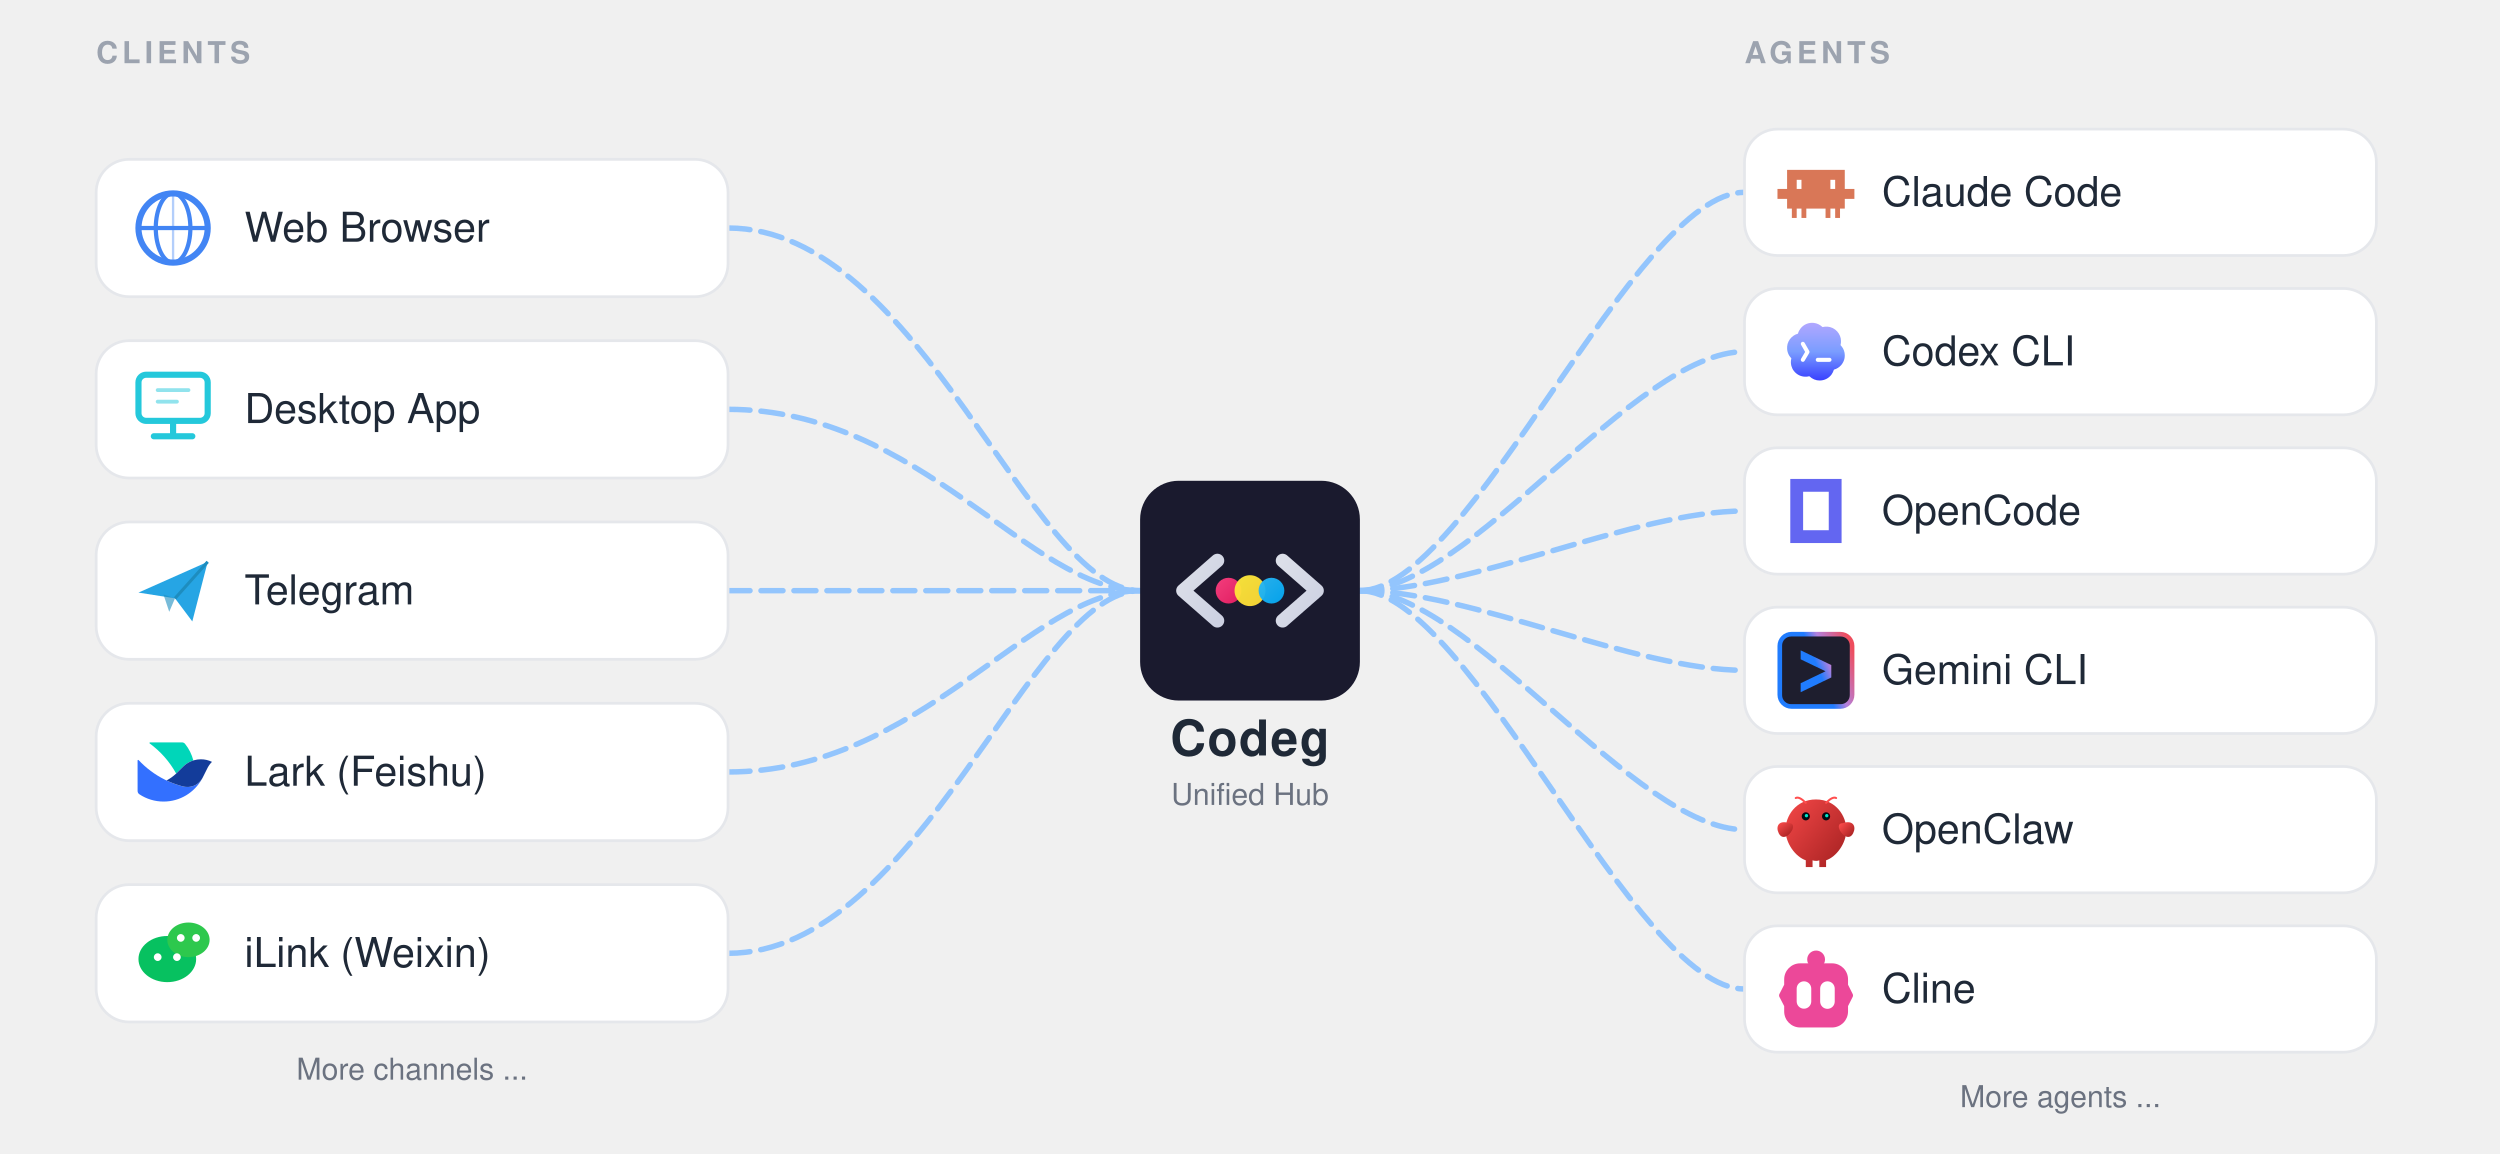
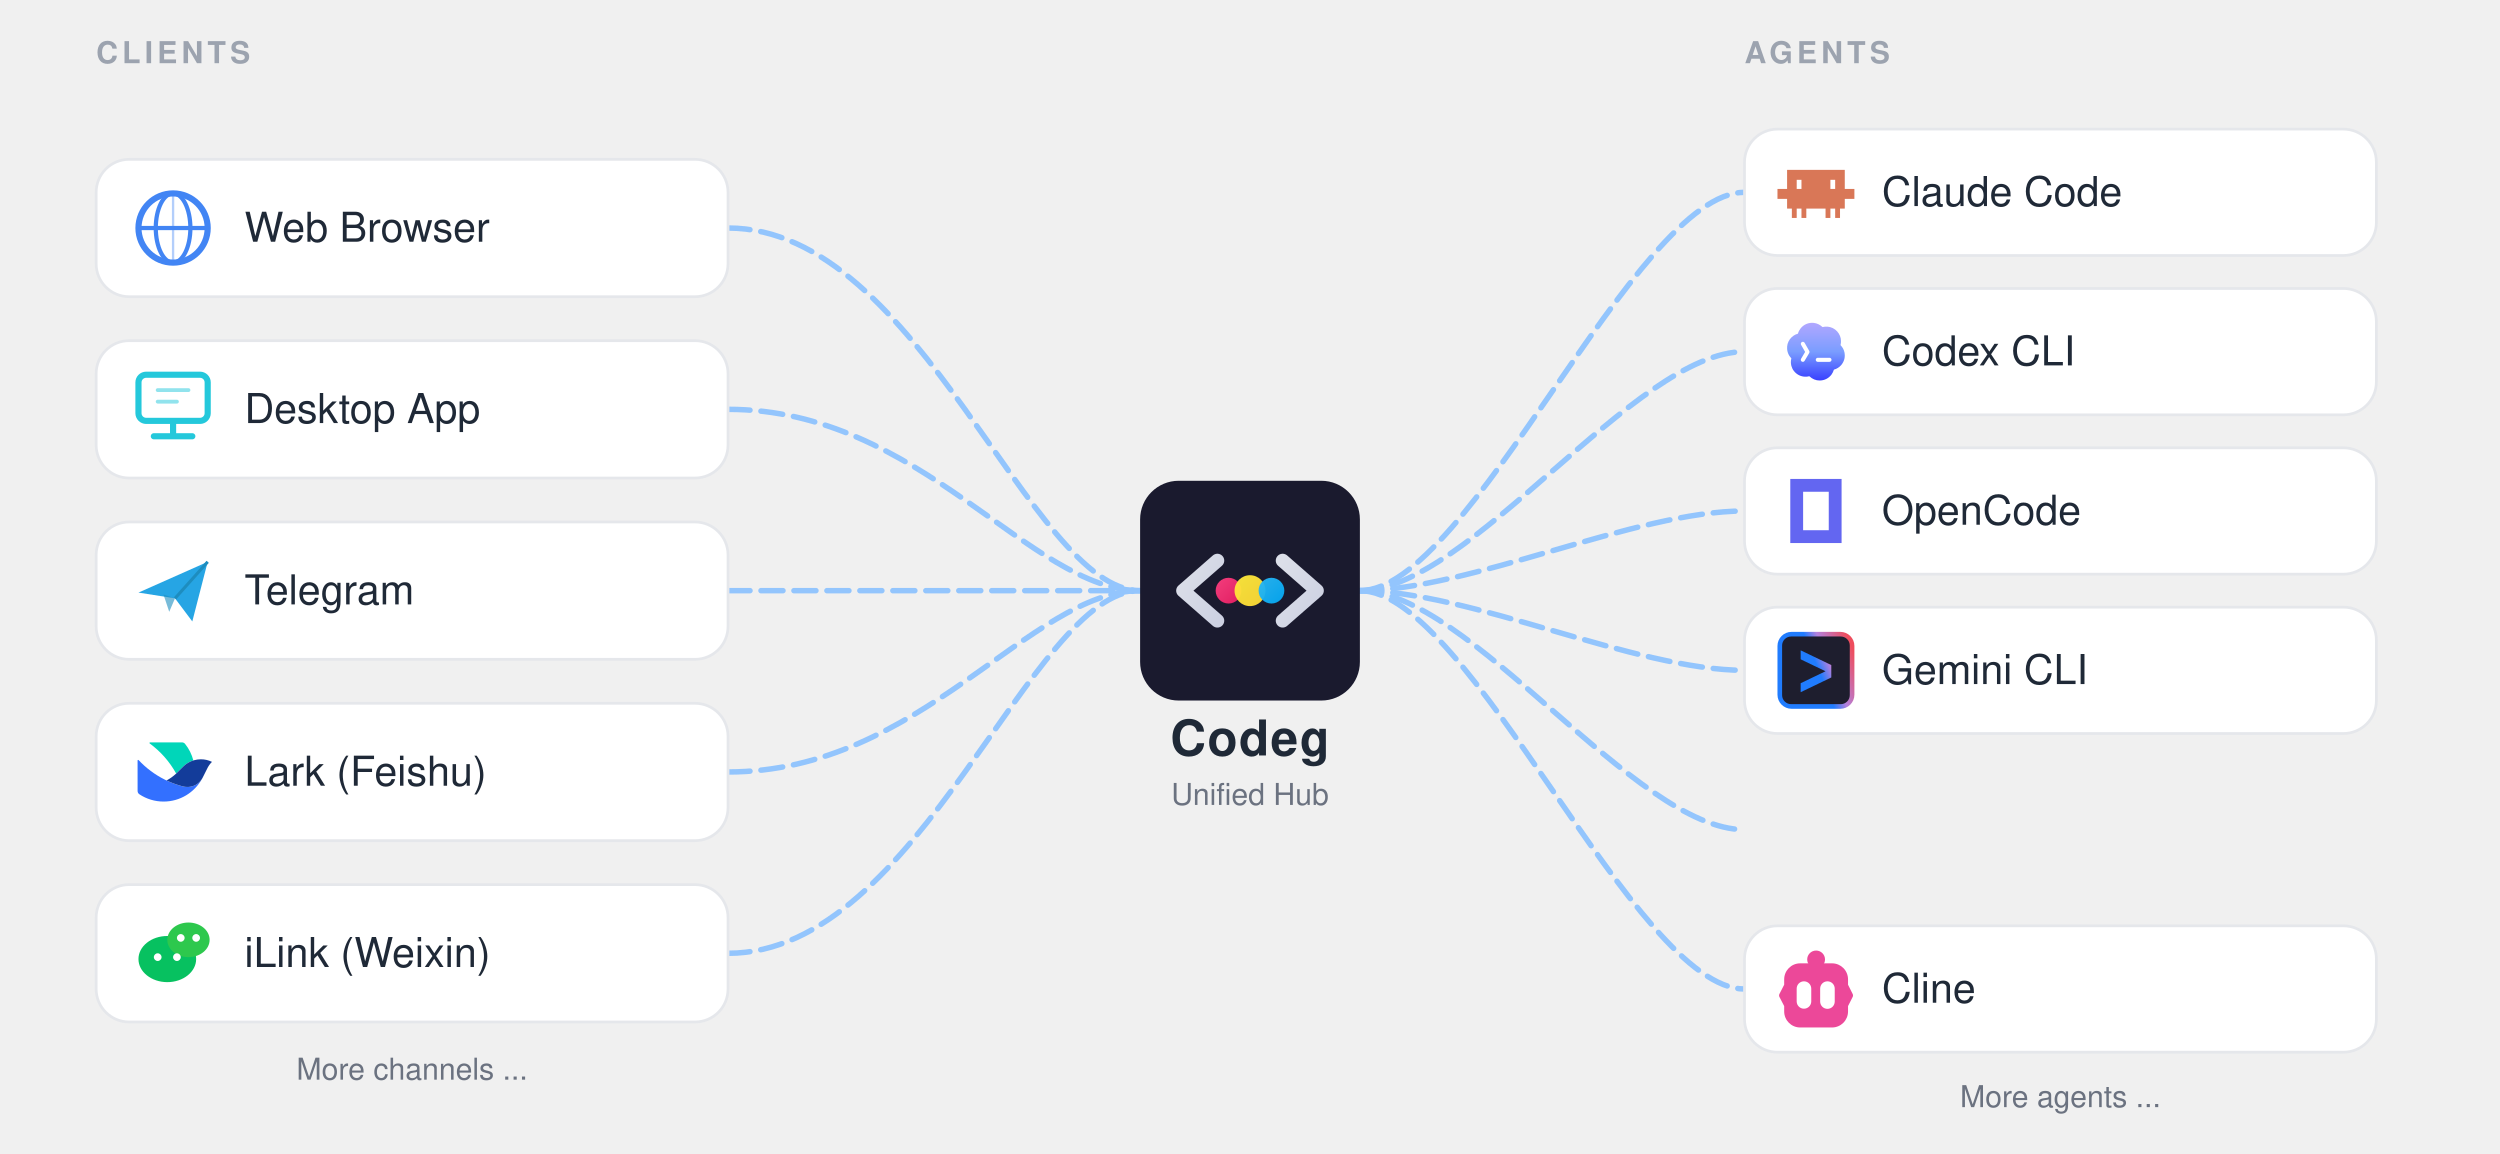
<svg xmlns="http://www.w3.org/2000/svg" viewBox="25 65 910 420" fill="none" role="img" aria-label="Codeg Communication Flow Diagram">
  <defs>
    <style>
      @keyframes f { to { stroke-dashoffset: -24 } }
      text { font-family: -apple-system, BlinkMacSystemFont, 'Segoe UI', Helvetica, Arial, sans-serif }
      .fl { stroke-width: 2; stroke-dasharray: 8 4; stroke-linecap: round; fill: none; animation: f .8s linear infinite; stroke: #93c5fd }
      .card { fill: #ffffff; stroke: #e5e7eb; stroke-width: 1 }
      .t1 { fill: #1f2937 }
      .t2 { fill: #6b7280 }
      .th { fill: #9ca3af }
      @media (prefers-color-scheme: dark) {
        .fl { stroke: #3b82f6 }
        .card { fill: #161b22; stroke: #30363d }
        .t1 { fill: #e6edf3 }
        .t2 { fill: #8b949e }
        .th { fill: #6e7681 }
      }
    </style>
    <linearGradient id="ic-code" x1="0%" y1="0%" x2="100%" y2="100%">
      <stop offset="0%" stop-color="#dcdfe9" />
      <stop offset="100%" stop-color="#cdd1e2" />
    </linearGradient>
    <linearGradient id="ic-b1" x1="0%" y1="0%" x2="100%" y2="100%">
      <stop offset="0%" stop-color="#ff4081" />
      <stop offset="100%" stop-color="#e91e63" />
    </linearGradient>
    <linearGradient id="ic-b2" x1="0%" y1="0%" x2="100%" y2="100%">
      <stop offset="0%" stop-color="#ffeb3b" />
      <stop offset="100%" stop-color="#fdd835" />
    </linearGradient>
    <linearGradient id="ic-b3" x1="0%" y1="0%" x2="100%" y2="100%">
      <stop offset="0%" stop-color="#29b6f6" />
      <stop offset="100%" stop-color="#03a9f4" />
    </linearGradient>
    <linearGradient gradientUnits="userSpaceOnUse" id="lobe-icons-codex-fill" x1="12" x2="12" y1="3" y2="21">
      <stop stop-color="#B1A7FF" />
      <stop offset=".5" stop-color="#7A9DFF" />
      <stop offset="1" stop-color="#3941FF" />
    </linearGradient>
    <linearGradient gradientUnits="userSpaceOnUse" id="lobe-icons-gemini-cli-fill" x1="24" x2="0" y1="6.587" y2="16.494">
      <stop stop-color="#EE4D5D" />
      <stop offset=".328" stop-color="#B381DD" />
      <stop offset=".476" stop-color="#207CFE" />
-     </linearGradient>
-     <linearGradient gradientUnits="userSpaceOnUse" id="lobe-icons-open-claw-fill-0" x1="-.659" x2="27.023" y1=".458" y2="22.855">
-       <stop stop-color="#FF4D4D" />
-       <stop offset="1" stop-color="#991B1B" />
-     </linearGradient>
-     <linearGradient gradientUnits="userSpaceOnUse" id="lobe-icons-open-claw-fill-1" x1="0" x2="4.311" y1="9.672" y2="14.949">
-       <stop stop-color="#FF4D4D" />
-       <stop offset="1" stop-color="#991B1B" />
-     </linearGradient>
-     <linearGradient gradientUnits="userSpaceOnUse" id="lobe-icons-open-claw-fill-2" x1="19.385" x2="24.399" y1="9.953" y2="14.462">
-       <stop stop-color="#FF4D4D" />
-       <stop offset="1" stop-color="#991B1B" />
    </linearGradient>
  </defs>
  <path d="M290,148 C360,148 400,280 440,280" class="fl" style="animation-delay:-0.1s" />
  <path d="M290,214 C360,214 400,280 440,280" class="fl" style="animation-delay:-0.25s" />
  <path d="M290,280 C350,280 410,280 440,280" class="fl" style="animation-delay:-0.4s" />
  <path d="M290,346 C360,346 400,280 440,280" class="fl" style="animation-delay:-0.55s" />
  <path d="M290,412 C360,412 400,280 440,280" class="fl" style="animation-delay:-0.7s" />
  <path d="M520,280 C560,280 620,135 660,135" class="fl" style="animation-delay:-0.05s" />
  <path d="M520,280 C560,280 620,193 660,193" class="fl" style="animation-delay:-0.2s" />
  <path d="M520,280 C560,280 620,251 660,251" class="fl" style="animation-delay:-0.35s" />
  <path d="M520,280 C560,280 620,309 660,309" class="fl" style="animation-delay:-0.5s" />
  <path d="M520,280 C560,280 620,367 660,367" class="fl" style="animation-delay:-0.65s" />
  <path d="M520,280 C560,280 620,425 660,425" class="fl" style="animation-delay:-0.8s" />
  <text x="60" y="88" text-anchor="start" font-size="11" font-weight="700" letter-spacing="1.5" class="th">CLIENTS</text>
  <rect x="60" y="123" width="230" height="50" rx="12" class="card" />
  <g transform="translate(74, 134) scale(1.4)">
    <circle cx="10" cy="10" r="9" fill="none" stroke="#4285F4" stroke-width="1.6" />
    <ellipse cx="10" cy="10" rx="4.5" ry="9" fill="none" stroke="#4285F4" stroke-width="1.1" />
    <line x1="1" y1="10" x2="19" y2="10" stroke="#4285F4" stroke-width="1.1" />
    <line x1="10" y1="1" x2="10" y2="19" stroke="#4285F4" stroke-width="0.6" opacity="0.4" />
  </g>
  <text x="114" y="153" font-size="15" font-weight="500" class="t1">Web Browser</text>
  <rect x="60" y="189" width="230" height="50" rx="12" class="card" />
  <g transform="translate(74, 200) scale(1.4)">
    <rect x="1" y="1" width="18" height="12" rx="2" fill="none" stroke="#24C8DB" stroke-width="1.6" />
    <line x1="6" y1="5" x2="14" y2="5" stroke="#24C8DB" stroke-width="1" stroke-linecap="round" opacity="0.5" />
    <line x1="6" y1="8" x2="11" y2="8" stroke="#24C8DB" stroke-width="1" stroke-linecap="round" opacity="0.5" />
    <line x1="10" y1="13" x2="10" y2="17" stroke="#24C8DB" stroke-width="1.6" />
    <line x1="5" y1="17" x2="15" y2="17" stroke="#24C8DB" stroke-width="1.6" stroke-linecap="round" />
  </g>
  <text x="114" y="219" font-size="15" font-weight="500" class="t1">Desktop App</text>
  <rect x="60" y="255" width="230" height="50" rx="12" class="card" />
  <g transform="translate(74, 266) scale(1.4)">
    <path d="M1,10.5 L19,2.5 L15,18 L10.5,12 Z" fill="#26A5E4" />
    <path d="M10.5,12 L19,2.5" stroke="#1d8dbf" stroke-width="0.8" />
    <path d="M7.5,11 L10.5,12 L9,15.5" fill="#1d8dbf" opacity="0.6" />
  </g>
  <text x="114" y="285" font-size="15" font-weight="500" class="t1">Telegram</text>
  <rect x="60" y="321" width="230" height="50" rx="12" class="card" />
  <g transform="translate(74, 332) scale(1.0769) translate(-7, -7)">
    <path fill="#00d6b9" d="m21.069 20.504.063-.06.125-.122.085-.084.256-.254.348-.344.299-.296.281-.278.293-.289.269-.266.374-.37.218-.206.419-.359.404-.306.598-.386.617-.33.606-.265.348-.127.177-.058a14.8 14.8 0 0 0-2.793-5.603 1.34 1.34 0 0 0-1.047-.502H12.221a.201.201 0 0 0-.119.364 31.5 31.5 0 0 1 8.943 10.162l.025-.023z" />
    <path fill="#3370ff" d="M16.791 30c5.57 0 10.423-3.074 12.955-7.618q.133-.239.258-.484a6 6 0 0 1-.425.699 6 6 0 0 1-.17.23 6 6 0 0 1-.225.274q-.092.105-.188.206a6 6 0 0 1-.407.384 6 6 0 0 1-.24.195 7 7 0 0 1-.292.21q-.094.065-.191.122c-.097.057-.134.081-.204.119q-.21.116-.428.215a6 6 0 0 1-.385.157 6 6 0 0 1-.43.138 6 6 0 0 1-.661.143 6 6 0 0 1-.491.055 6.125 6.125 0 0 1-1.543-.085 7 7 0 0 1-.38-.079l-.2-.051-.555-.155-.275-.081-.41-.125-.334-.107-.317-.104-.215-.073-.26-.091-.186-.066-.367-.134-.212-.081-.284-.11-.299-.119-.193-.079-.24-.1-.185-.078-.192-.084-.166-.073-.152-.067-.153-.07-.159-.073-.2-.093-.208-.099-.222-.108-.189-.093a31.2 31.2 0 0 1-8.822-6.583.202.202 0 0 0-.349.138l.005 9.52v.773c0 .448.222.87.595 1.118A14.75 14.75 0 0 0 16.791 30" />
    <path fill="#133c92" d="m29.746 22.382.051-.093zm.231-.435.014-.025.007-.012z" />
    <path fill="#133c9a" d="M33.151 16.582a8.45 8.45 0 0 0-3.744-.869 8.5 8.5 0 0 0-2.303.317l-.252.075-.177.058-.348.127-.606.265-.617.33-.598.386-.404.306-.419.359-.218.206-.374.37-.269.266-.293.289-.281.278-.299.296-.348.344-.256.254-.085.084-.125.122-.063.06-.095.09-.105.099a15 15 0 0 1-3.072 2.175l.2.093.159.073.153.07.152.067.166.073.192.084.185.078.24.1.193.079.299.119.284.11.212.081.367.134.186.066.26.09.215.073.317.104.334.107.41.125.275.081.555.155.2.051.379.079.433.062.585.037.525-.014.491-.055a6 6 0 0 0 .66-.143l.43-.138.385-.158.427-.215.204-.119.191-.122.292-.21.24-.195.407-.384.188-.206.225-.274.17-.23a6 6 0 0 0 .421-.693l.144-.288 1.305-2.599-.003.006a8.1 8.1 0 0 1 1.697-2.439z" />
  </g>
  <text x="114" y="351" font-size="15" font-weight="500" class="t1">Lark (Feishu)</text>
  <rect x="60" y="387" width="230" height="50" rx="12" class="card" />
  <g transform="translate(74, 398) scale(1.4)">
    <ellipse cx="8.5" cy="11.5" rx="7.5" ry="6" fill="#07C160" />
    <ellipse cx="14" cy="6.5" rx="5.5" ry="4.5" fill="#2DC84D" />
    <circle cx="12" cy="6" r="1" fill="#fff" />
    <circle cx="16" cy="6" r="1" fill="#fff" />
    <circle cx="6" cy="11" r="1" fill="#fff" />
    <circle cx="11" cy="11" r="1" fill="#fff" />
  </g>
  <text x="114" y="417" font-size="15" font-weight="500" class="t1">iLink (Weixin)</text>
  <text x="175" y="458" text-anchor="middle" font-size="11" font-weight="500" class="t2">More channels ...</text>
  <g transform="translate(440,240) scale(0.15625)">
    <rect x="0" y="0" width="512" height="512" rx="90" ry="90" fill="#1a1a2e" />
    <polyline points="180,186 100,256 180,326" fill="none" stroke="url(#ic-code)" stroke-width="32" stroke-linecap="round" stroke-linejoin="round" />
    <polyline points="332,186 412,256 332,326" fill="none" stroke="url(#ic-code)" stroke-width="32" stroke-linecap="round" stroke-linejoin="round" />
    <circle cx="206" cy="256" r="30" fill="url(#ic-b1)" opacity="0.95" />
    <circle cx="256" cy="256" r="36" fill="url(#ic-b2)" opacity="0.95" />
    <circle cx="306" cy="256" r="30" fill="url(#ic-b3)" opacity="0.95" />
  </g>
  <text x="480" y="340" text-anchor="middle" font-size="18" font-weight="700" letter-spacing="0.5" class="t1">Codeg</text>
  <text x="480" y="358" text-anchor="middle" font-size="11" font-weight="500" class="t2">Unified Hub</text>
  <text x="660" y="88" text-anchor="start" font-size="11" font-weight="700" letter-spacing="1.5" class="th">AGENTS</text>
  <rect x="660" y="112" width="230" height="46" rx="12" class="card" />
  <g transform="translate(672, 121) scale(1.1667)">
    <path clip-rule="evenodd" d="M20.998 10.949H24v3.102h-3v3.028h-1.487V20H18v-2.921h-1.487V20H15v-2.921H9V20H7.488v-2.921H6V20H4.487v-2.921H3V14.05H0V10.95h3V5h17.998v5.949zM6 10.949h1.488V8.102H6v2.847zm10.51 0H18V8.102h-1.49v2.847z" fill="#D97757" fill-rule="evenodd" />
  </g>
  <text x="710" y="140" font-size="15" font-weight="500" class="t1">Claude Code</text>
  <rect x="660" y="170" width="230" height="46" rx="12" class="card" />
  <g transform="translate(672, 179) scale(1.1667)">
    <path d="M19.503 0H4.496A4.496 4.496 0 000 4.496v15.007A4.496 4.496 0 004.496 24h15.007A4.496 4.496 0 0024 19.503V4.496A4.496 4.496 0 0019.503 0z" fill="#fff" />
    <path d="M9.064 3.344a4.578 4.578 0 012.285-.312c1 .115 1.891.54 2.673 1.275.01.01.024.017.037.021a.09.09 0 00.043 0 4.55 4.55 0 013.046.275l.047.022.116.057a4.581 4.581 0 012.188 2.399c.209.51.313 1.041.315 1.595a4.24 4.24 0 01-.134 1.223.123.123 0 00.03.115c.594.607.988 1.33 1.183 2.17.289 1.425-.007 2.71-.887 3.854l-.136.166a4.548 4.548 0 01-2.201 1.388.123.123 0 00-.081.076c-.191.551-.383 1.023-.74 1.494-.9 1.187-2.222 1.846-3.711 1.838-1.187-.006-2.239-.44-3.157-1.302a.107.107 0 00-.105-.024c-.388.125-.78.143-1.204.138a4.441 4.441 0 01-1.945-.466 4.544 4.544 0 01-1.61-1.335c-.152-.202-.303-.392-.414-.617a5.81 5.81 0 01-.37-.961 4.582 4.582 0 01-.014-2.298.124.124 0 00.006-.056.085.085 0 00-.027-.048 4.467 4.467 0 01-1.034-1.651 3.896 3.896 0 01-.251-1.192 5.189 5.189 0 01.141-1.6c.337-1.112.982-1.985 1.933-2.618.212-.141.413-.251.601-.33.215-.089.43-.164.646-.227a.098.098 0 00.065-.066 4.51 4.51 0 01.829-1.615 4.535 4.535 0 011.837-1.388zm3.482 10.565a.637.637 0 000 1.272h3.636a.637.637 0 100-1.272h-3.636zM8.462 9.23a.637.637 0 00-1.106.631l1.272 2.224-1.266 2.136a.636.636 0 101.095.649l1.454-2.455a.636.636 0 00.005-.64L8.462 9.23z" fill="url(#lobe-icons-codex-fill)" />
  </g>
  <text x="710" y="198" font-size="15" font-weight="500" class="t1">Codex CLI</text>
  <rect x="660" y="228" width="230" height="46" rx="12" class="card" />
  <g transform="translate(672, 237) scale(1.1667)" fill="#6366F1" fill-rule="evenodd">
    <path d="M16 6H8v12h8V6zm4 16H4V2h16v20z" />
  </g>
  <text x="710" y="256" font-size="15" font-weight="500" class="t1">OpenCode</text>
  <rect x="660" y="286" width="230" height="46" rx="12" class="card" />
  <g transform="translate(672, 295) scale(1.1667)">
    <path d="M0 4.391A4.391 4.391 0 014.391 0h15.217A4.391 4.391 0 0124 4.391v15.217A4.391 4.391 0 0119.608 24H4.391A4.391 4.391 0 010 19.608V4.391z" fill="url(#lobe-icons-gemini-cli-fill)" />
    <path clip-rule="evenodd" d="M19.74 1.444a2.816 2.816 0 012.816 2.816v15.48a2.816 2.816 0 01-2.816 2.816H4.26a2.816 2.816 0 01-2.816-2.816V4.26A2.816 2.816 0 014.26 1.444h15.48zM7.236 8.564l7.752 3.728-7.752 3.727v2.802l9.557-4.596v-3.866L7.236 5.763v2.801z" fill="#1E1E2E" fill-rule="evenodd" />
  </g>
  <text x="710" y="314" font-size="15" font-weight="500" class="t1">Gemini CLI</text>
-   <rect x="660" y="344" width="230" height="46" rx="12" class="card" />
-   <g transform="translate(672, 353) scale(1.1667)">
-     <path d="M12 2.568c-6.33 0-9.495 5.275-9.495 9.495 0 4.22 3.165 8.44 6.33 9.494v2.11h2.11v-2.11s1.055.422 2.11 0v2.11h2.11v-2.11c3.165-1.055 6.33-5.274 6.33-9.494S18.33 2.568 12 2.568z" fill="url(#lobe-icons-open-claw-fill-0)" />
-     <path d="M3.56 9.953C.396 8.898-.66 11.008.396 13.118c1.055 2.11 3.164 1.055 4.22-1.055.632-1.477 0-2.11-1.056-2.11z" fill="url(#lobe-icons-open-claw-fill-1)" />
-     <path d="M20.44 9.953c3.164-1.055 4.22 1.055 3.164 3.165-1.055 2.11-3.164 1.055-4.22-1.055-.632-1.477 0-2.11 1.056-2.11z" fill="url(#lobe-icons-open-claw-fill-2)" />
-     <path d="M5.507 1.875c.476-.285 1.036-.233 1.615.037.577.27 1.223.774 1.937 1.488a.316.316 0 01-.447.447c-.693-.693-1.279-1.138-1.757-1.361-.475-.222-.795-.205-1.022-.069a.317.317 0 01-.326-.542zM16.877 1.913c.58-.27 1.14-.323 1.616-.038a.317.317 0 01-.326.542c-.227-.136-.547-.153-1.022.069-.478.223-1.064.668-1.756 1.361a.316.316 0 11-.448-.447c.714-.714 1.36-1.218 1.936-1.487z" fill="#FF4D4D" />
-     <path d="M8.835 9.109a1.266 1.266 0 100-2.532 1.266 1.266 0 000 2.532zM15.165 9.109a1.266 1.266 0 100-2.532 1.266 1.266 0 000 2.532z" fill="#050810" />
-     <path d="M9.046 8.16a.527.527 0 100-1.056.527.527 0 000 1.055zM15.376 8.16a.527.527 0 100-1.055.527.527 0 000 1.054z" fill="#00E5CC" />
-   </g>
-   <text x="710" y="372" font-size="15" font-weight="500" class="t1">OpenClaw</text>
  <rect x="660" y="402" width="230" height="46" rx="12" class="card" />
  <g transform="translate(672, 411) scale(1.1667)" fill="#EC4899" fill-rule="evenodd">
    <path d="M17.035 3.991c2.75 0 4.98 2.24 4.98 5.003v1.667l1.45 2.896a1.01 1.01 0 01-.002.909l-1.448 2.864v1.668c0 2.762-2.23 5.002-4.98 5.002H7.074c-2.751 0-4.98-2.24-4.98-5.002V17.33l-1.48-2.855a1.01 1.01 0 01-.003-.927l1.482-2.887V8.994c0-2.763 2.23-5.003 4.98-5.003h9.962zM8.265 9.6a2.274 2.274 0 00-2.274 2.274v4.042a2.274 2.274 0 004.547 0v-4.042A2.274 2.274 0 008.265 9.6zm7.326 0a2.274 2.274 0 00-2.274 2.274v4.042a2.274 2.274 0 104.548 0v-4.042A2.274 2.274 0 0015.59 9.6z" />
    <path d="M12.054 5.558a2.779 2.779 0 100-5.558 2.779 2.779 0 000 5.558z" />
  </g>
  <text x="710" y="430" font-size="15" font-weight="500" class="t1">Cline</text>
  <text x="775" y="468" text-anchor="middle" font-size="11" font-weight="500" class="t2">More agents ...</text>
</svg>
